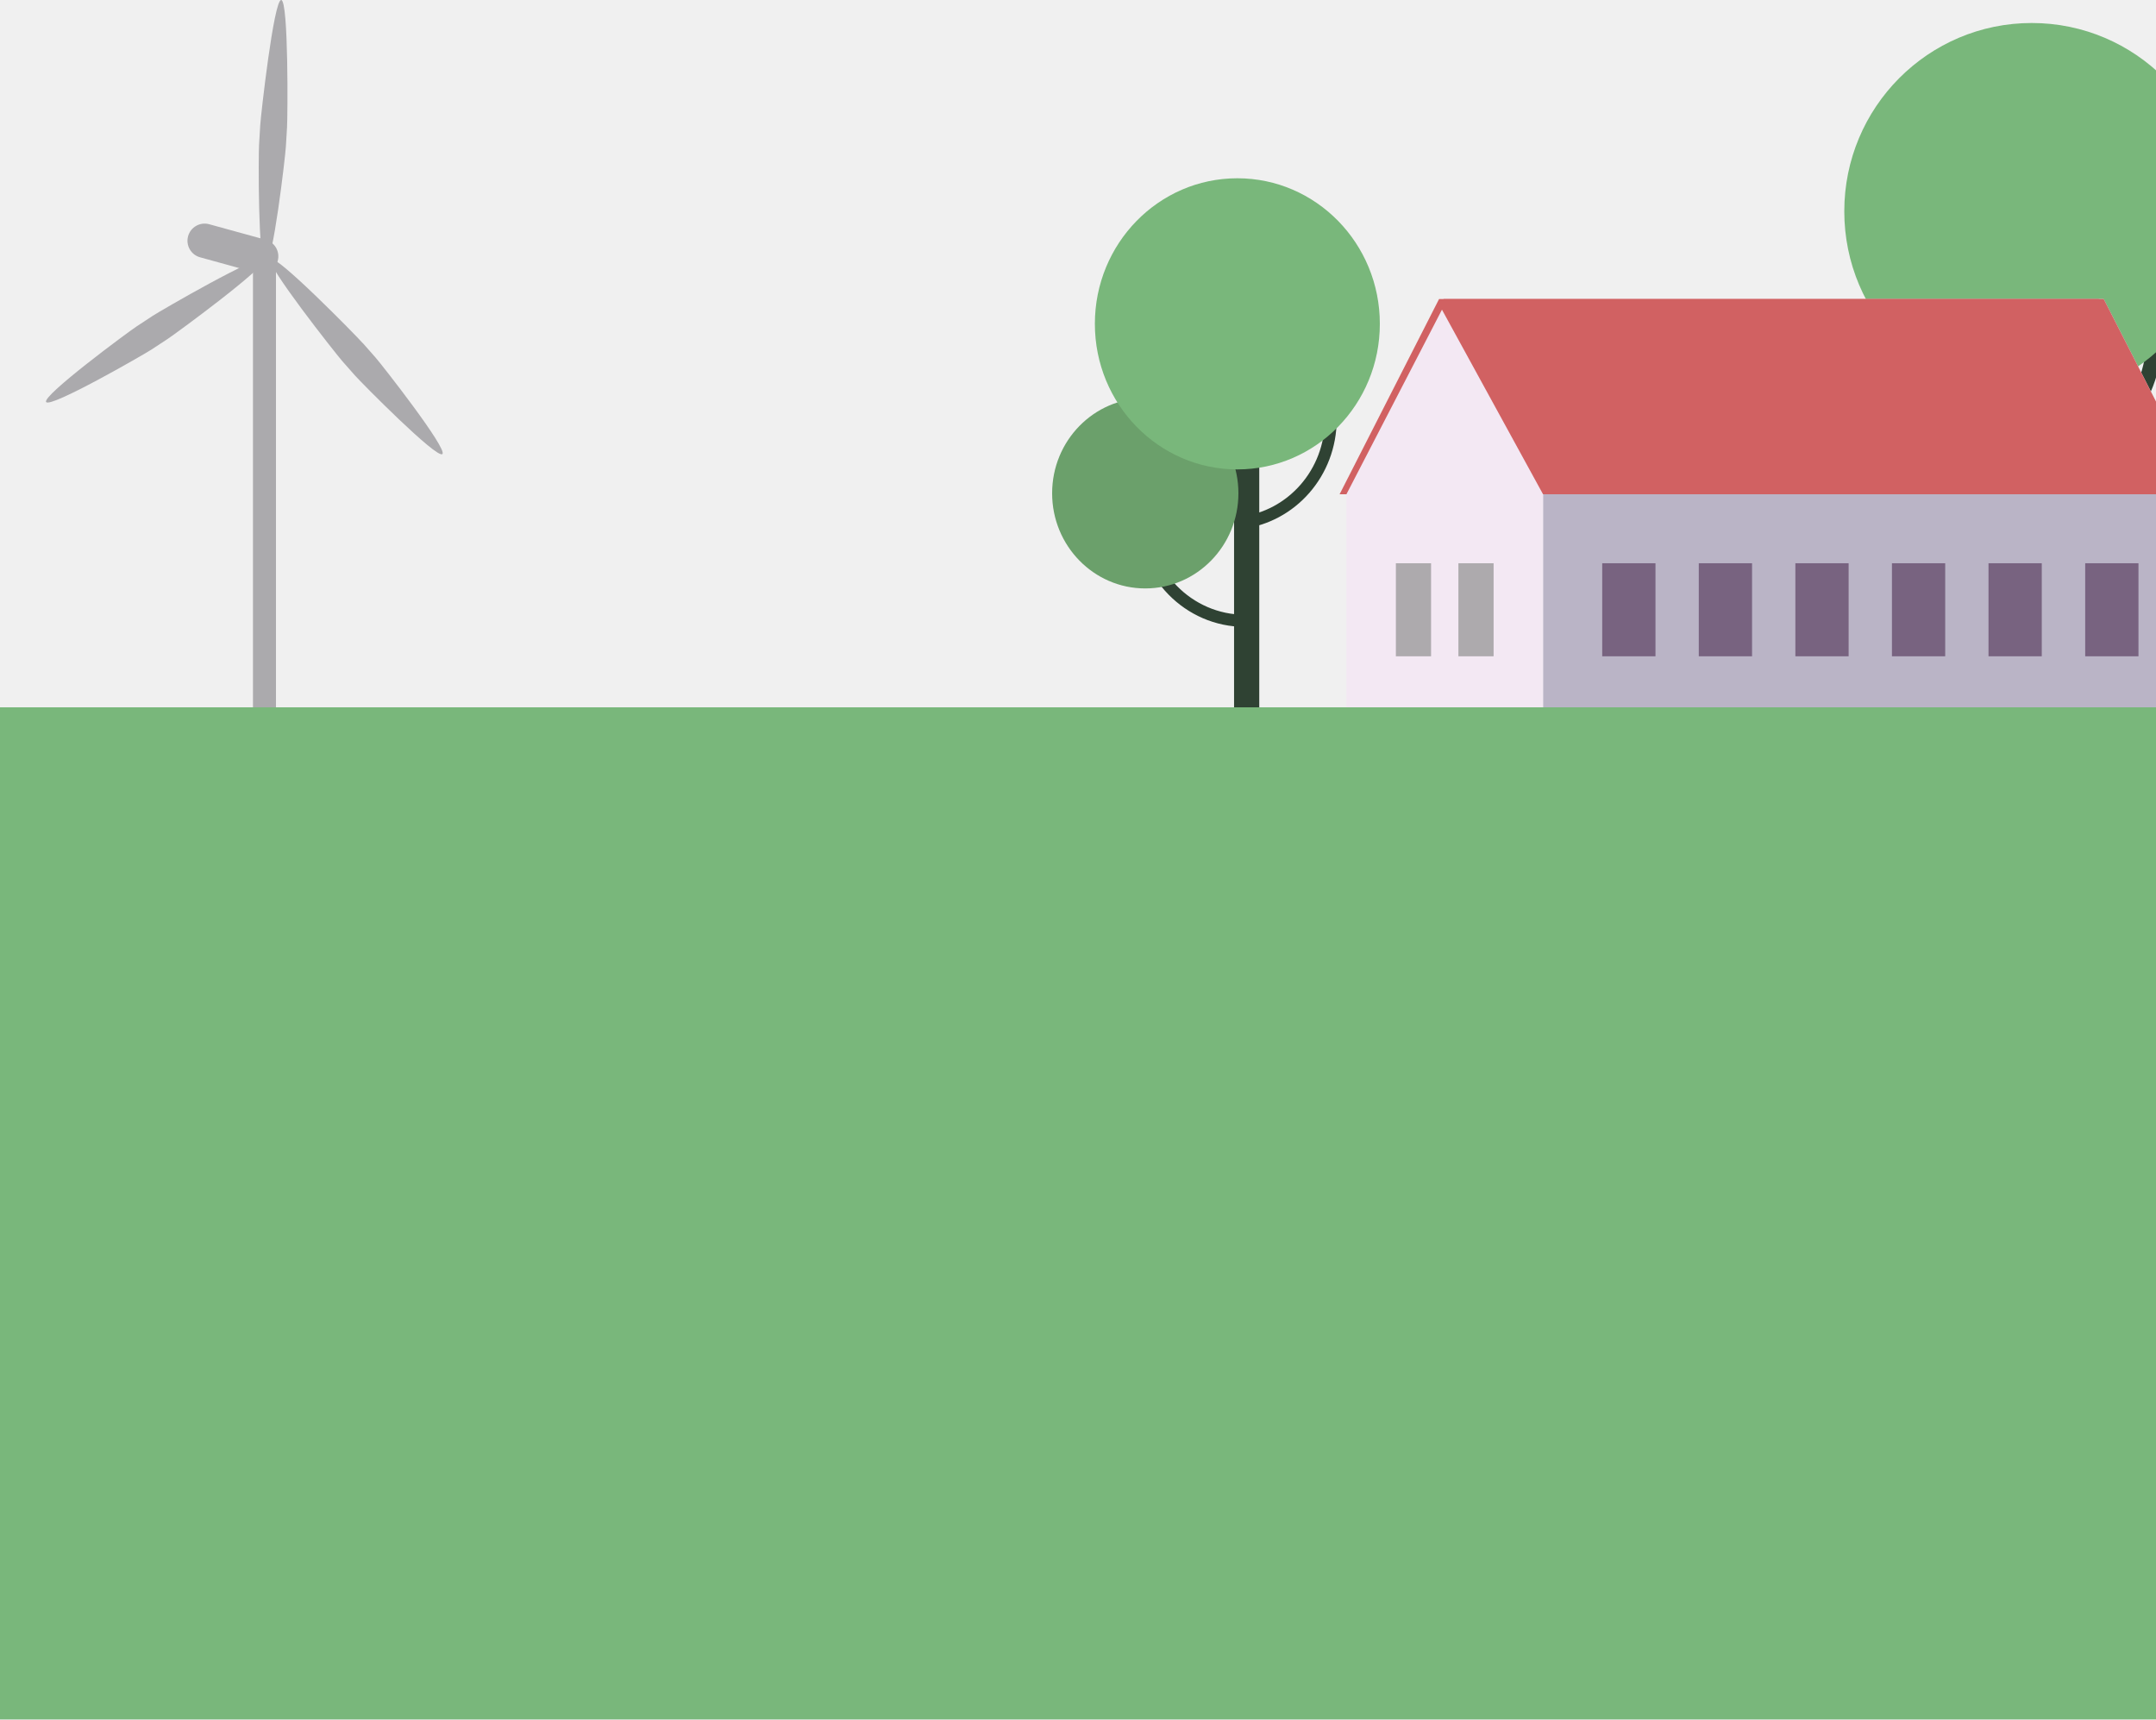
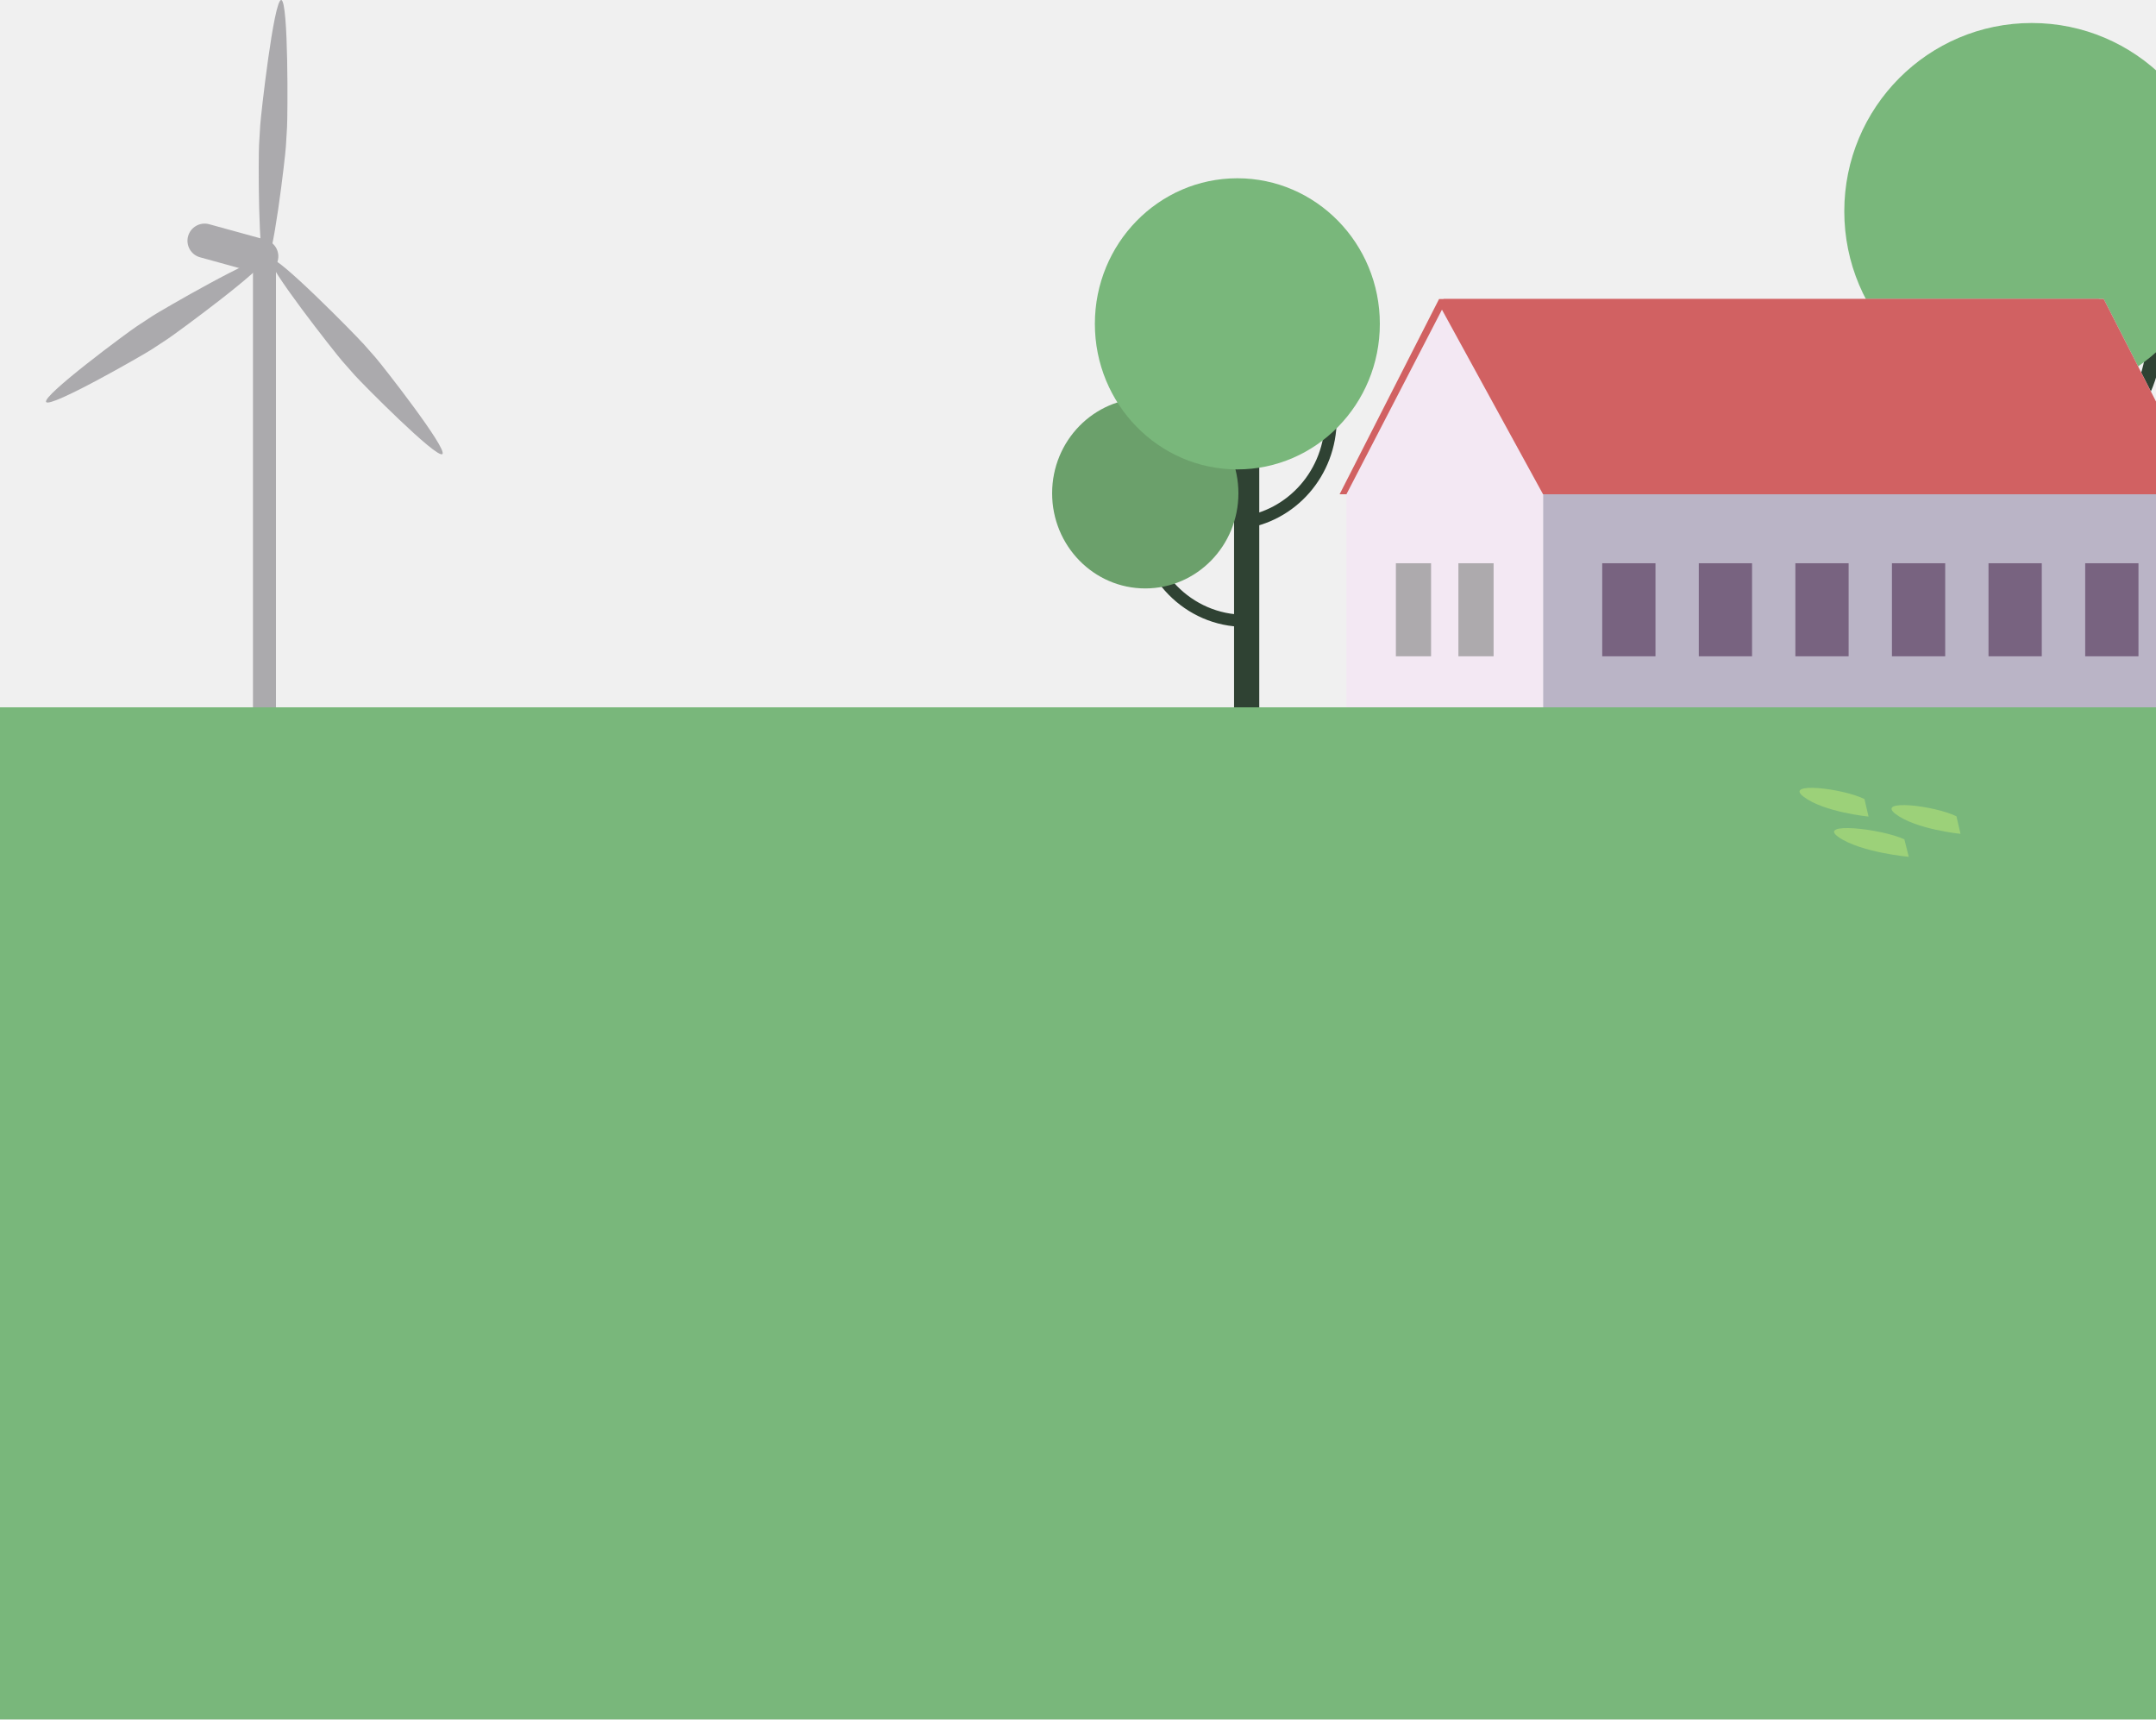
<svg xmlns="http://www.w3.org/2000/svg" width="375" height="299" viewBox="0 0 375 299" fill="none">
  <g clip-path="url(#clip0_144_2)">
    <path d="M358.403 61.393H352.636V123H358.403V61.393Z" fill="#2F4233" />
    <path d="M355.082 104.9C341.465 104.9 330.384 93.773 330.384 80.099C330.384 66.426 341.465 55.299 355.082 55.299V58.028C342.975 58.028 333.101 67.942 333.101 80.099C333.101 92.257 342.975 102.171 355.082 102.171V104.9Z" fill="#2F4233" />
    <path d="M332.316 96.259C344.089 96.259 353.633 86.676 353.633 74.854C353.633 63.033 344.089 53.45 332.316 53.45C320.544 53.45 311 63.033 311 74.854C311 86.676 320.544 96.259 332.316 96.259Z" fill="#6BA06B" />
    <path d="M354.237 82.858L353.935 80.16C365.046 78.887 373.409 69.488 373.409 58.24H376.127C376.127 70.882 366.707 81.464 354.237 82.889V82.858Z" fill="#2F4233" />
    <path d="M353.391 69.488C371.401 69.488 386 54.828 386 36.744C386 18.66 371.401 4 353.391 4C335.382 4 320.783 18.66 320.783 36.744C320.783 54.828 335.382 69.488 353.391 69.488Z" fill="#79B77B" />
  </g>
  <g clip-path="url(#clip1_144_2)">
    <path d="M219.027 75.371H214.644V123H219.027V75.371Z" fill="#2F4233" />
    <path d="M216.502 109.007C206.153 109.007 197.732 100.404 197.732 89.833C197.732 79.262 206.153 70.66 216.502 70.66V72.769C207.301 72.769 199.797 80.434 199.797 89.833C199.797 99.232 207.301 106.897 216.502 106.897V109.007Z" fill="#2F4233" />
    <path d="M199.2 102.326C208.148 102.326 215.401 94.917 215.401 85.778C215.401 76.639 208.148 69.23 199.2 69.23C190.253 69.23 183 76.639 183 85.778C183 94.917 190.253 102.326 199.2 102.326Z" fill="#6BA06B" />
    <path d="M215.86 91.966L215.63 89.88C224.075 88.896 230.431 81.629 230.431 72.933H232.496C232.496 82.708 225.337 90.888 215.86 91.99V91.966Z" fill="#2F4233" />
    <path d="M215.217 81.629C228.904 81.629 240 70.296 240 56.315C240 42.334 228.904 31 215.217 31C201.53 31 190.435 42.334 190.435 56.315C190.435 70.296 201.53 81.629 215.217 81.629Z" fill="#79B77B" />
  </g>
  <path d="M382.263 85.951H268.387V123.646H382.263V85.951Z" fill="#BAB4C6" />
  <path d="M383.229 85.951H268.387L251.066 52H365.908L383.229 85.951Z" fill="#F3E8F3" />
  <path d="M250.301 52L233 85.951H268.387L365.143 52H250.301Z" fill="#D16162" />
  <path d="M383.229 85.951H268.387L251.066 52H365.908L383.229 85.951Z" fill="#D16162" />
  <path d="M250.804 53.852L234.188 85.951V123.646H268.387V85.951L250.804 53.852Z" fill="#F3E8F3" />
  <path d="M248.911 97.946H242.789V114.126H248.911V97.946Z" fill="#ADAAAD" />
  <path d="M259.787 97.946H253.664V114.126H259.787V97.946Z" fill="#ADAAAD" />
  <path d="M371.95 97.946H362.685V114.126H371.95V97.946Z" fill="#786380" />
  <path d="M355.133 97.946H345.868V114.126H355.133V97.946Z" fill="#786380" />
  <path d="M338.335 97.946H329.071V114.126H338.335V97.946Z" fill="#786380" />
  <path d="M321.538 97.946H312.274V114.126H321.538V97.946Z" fill="#786380" />
  <path d="M304.741 97.946H295.476V114.126H304.741V97.946Z" fill="#786380" />
  <path d="M287.943 97.946H278.679V114.126H287.943V97.946Z" fill="#786380" />
  <path d="M48 45H44V127H48V45Z" fill="#ABAAAD" />
  <path d="M46.218 41.696L36.387 38.992C34.797 38.554 33.153 39.488 32.715 41.077C32.278 42.666 33.212 44.308 34.802 44.745L44.633 47.45C46.223 47.887 47.867 46.953 48.305 45.365C48.743 43.776 47.808 42.133 46.218 41.696Z" fill="#ABAAAD" />
  <path d="M63.1 59.661L65.305 62.157C66.391 63.388 77.918 78.091 76.941 78.959C75.965 79.828 62.833 66.531 61.746 65.299L59.542 62.804C58.455 61.572 46.078 45.907 47.055 45.038C48.031 44.169 62.014 58.43 63.084 59.661H63.1Z" fill="#ABAAAD" />
  <path d="M29.146 58.949L26.354 60.783C24.982 61.676 8.734 71.024 8.024 69.907C7.314 68.791 22.41 57.641 23.783 56.747L26.575 54.913C27.947 54.02 45.267 43.97 45.977 45.087C46.687 46.203 30.518 58.055 29.146 58.949Z" fill="#ABAAAD" />
  <path d="M49.926 22.115L49.724 25.493C49.631 27.166 47.438 46.08 46.147 46C44.856 45.919 44.949 26.86 45.058 25.187L45.26 21.81C45.353 20.137 47.624 -0.08 48.915 0C50.206 0.081 50.035 20.443 49.926 22.099V22.115Z" fill="#ABAAAD" />
  <rect y="123" width="375" height="176" fill="#79B77B" />
+   <path d="M324.292 138.951C320.413 137.05 310.203 135.901 313.729 138.568C317.254 141.234 325 142 325 142L324.292 138.951Z" fill="#9CD179" />
+   <path d="M331.233 145.951C327.03 144.05 315.97 142.901 319.789 145.568C323.609 148.234 332 149 332 149L331.233 145.951Z" fill="#9CD179" />
+   <path d="M340.292 141.951C336.413 140.05 326.203 138.901 329.729 141.568C333.254 144.234 341 145 341 145L340.292 141.951Z" fill="#9CD179" />
  <defs>
    <clipPath id="clip0_144_2">
      <rect width="75" height="119" fill="white" transform="translate(311 4)" />
    </clipPath>
    <clipPath id="clip1_144_2">
      <rect width="57" height="92" fill="white" transform="translate(183 31)" />
    </clipPath>
  </defs>
</svg>
